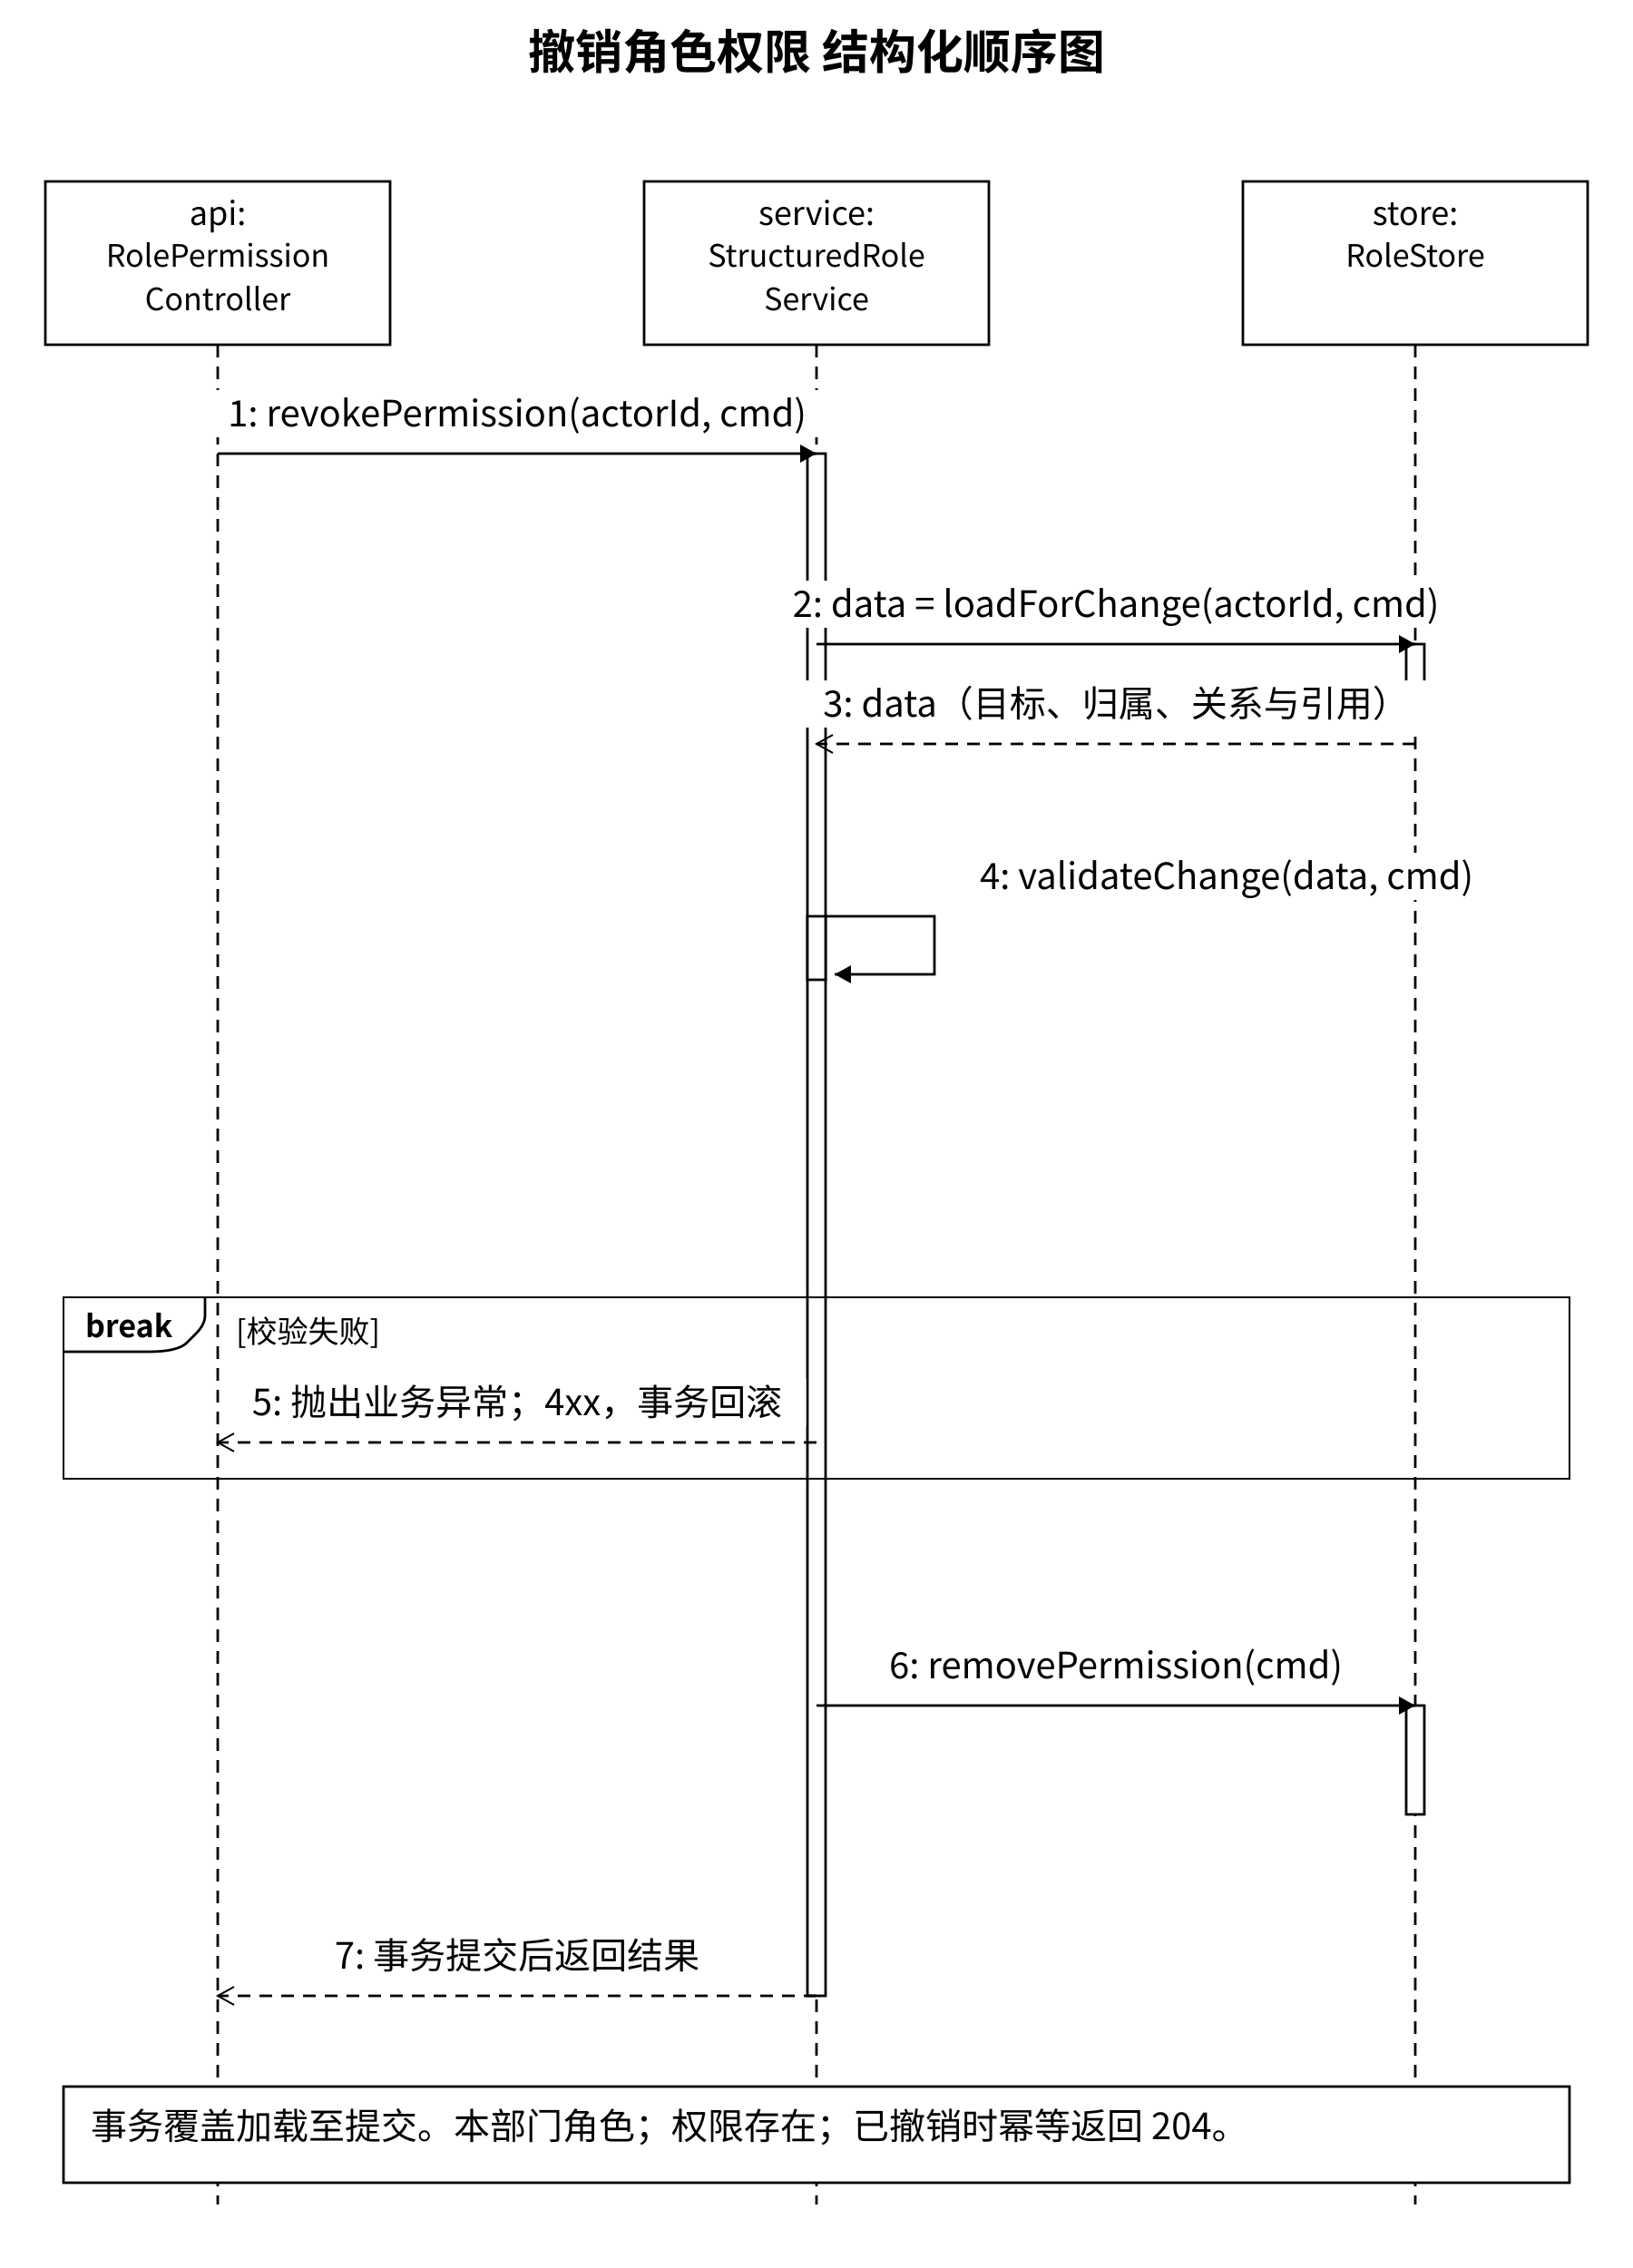
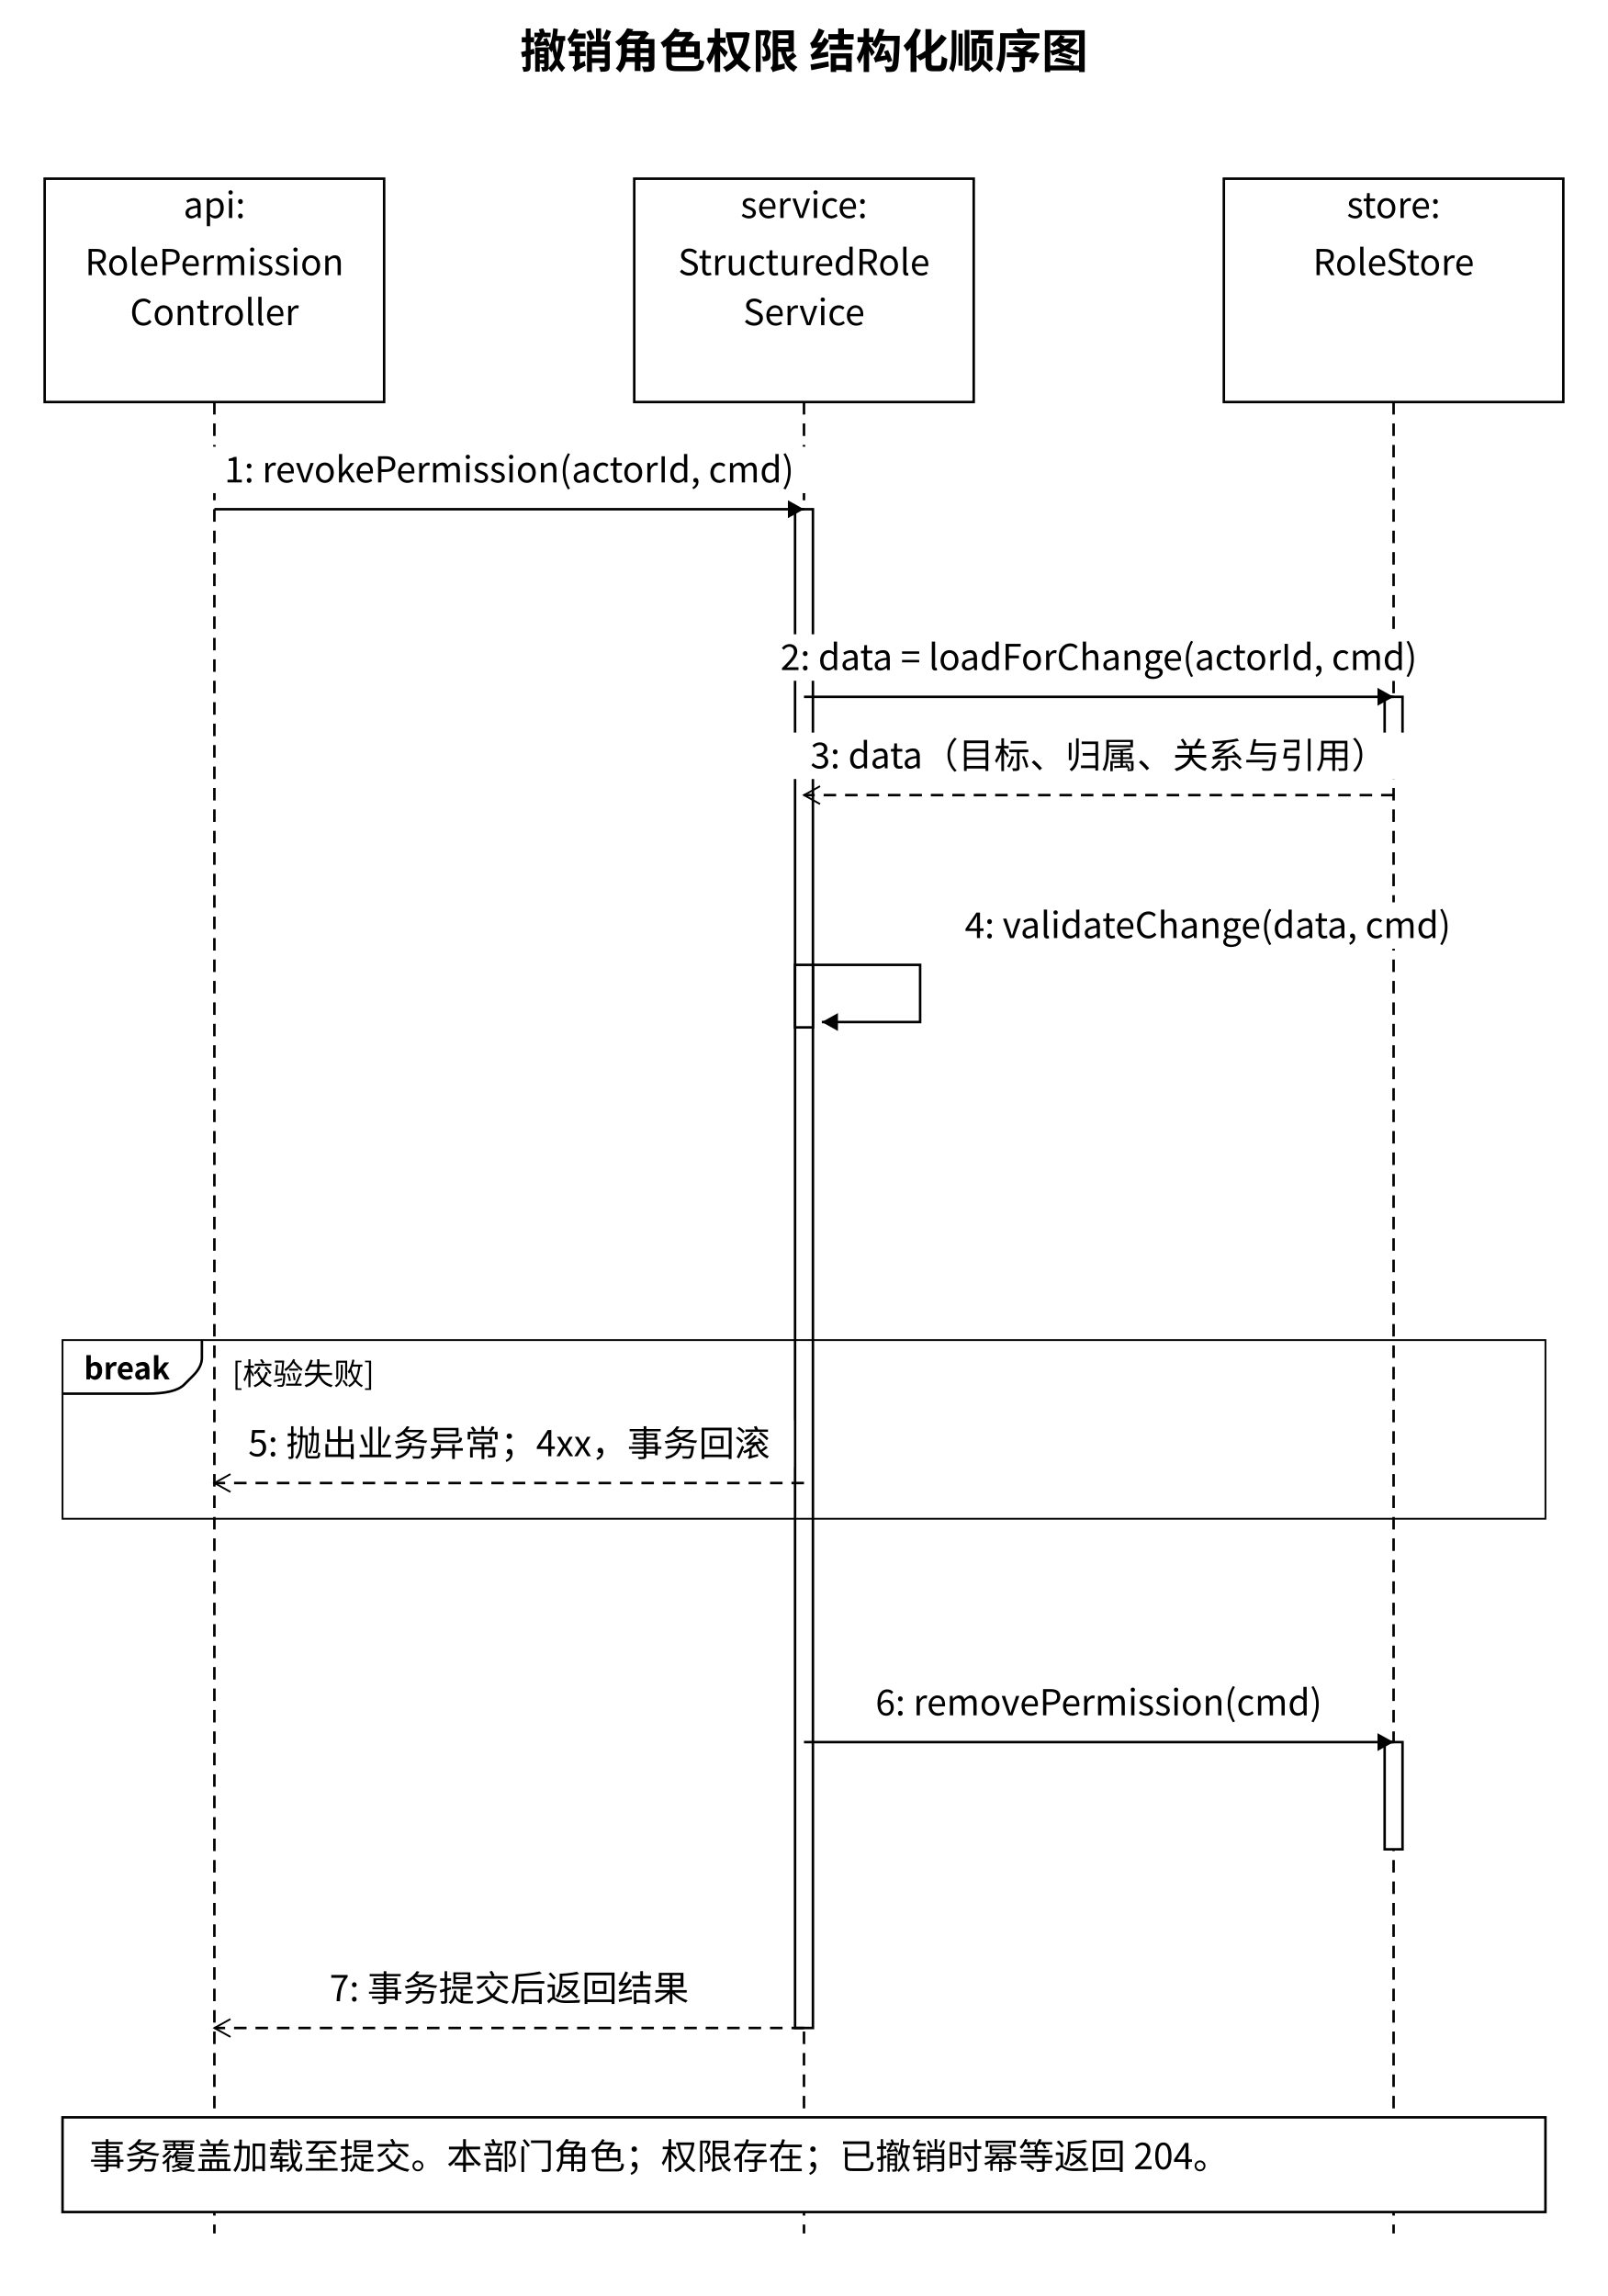
- <svg xmlns="http://www.w3.org/2000/svg" width="900" height="1250" viewBox="0 0 900 1250">
+ <svg xmlns="http://www.w3.org/2000/svg" width="900" height="1285" viewBox="0 0 900 1285">
  <style>text{font-family:'PingFang SC','Microsoft YaHei','Noto Sans CJK SC',system-ui,sans-serif;fill:black}</style>
  <defs>
    <marker id="open" markerWidth="12" markerHeight="12" refX="10" refY="6" orient="auto" markerUnits="userSpaceOnUse">
      <path d="M1,1 L10,6 L1,11" fill="none" stroke="black" />
    </marker>
    <marker id="filled" markerWidth="12" markerHeight="12" refX="10" refY="6" orient="auto" markerUnits="userSpaceOnUse">
      <path d="M1,1 L10,6 L1,11 Z" fill="black" />
    </marker>
    <marker id="triangle" markerWidth="16" markerHeight="16" refX="14" refY="8" orient="auto" markerUnits="userSpaceOnUse">
      <path d="M1,1 L14,8 L1,15 Z" fill="white" stroke="black" />
    </marker>
  </defs>
  <rect width="100%" height="100%" fill="white" />
  <text x="450.0" y="38" font-size="26" text-anchor="middle" font-weight="600">撤销角色权限 结构化顺序图</text>
-   <rect x="25" y="100" width="190" height="90" rx="0" fill="white" stroke="black" stroke-width="1.4" />
-   <text x="120" y="124" font-size="18" text-anchor="middle" font-weight="400">api:</text>
-   <text x="120" y="147" font-size="17" text-anchor="middle" font-weight="400">RolePermission</text>
-   <text x="120" y="171" font-size="17" text-anchor="middle" font-weight="400">Controller</text>
-   <path d="M 120,190 L 120,1215" fill="none" stroke="black" stroke-width="1.4" stroke-dasharray="7 5" />
-   <rect x="355" y="100" width="190" height="90" rx="0" fill="white" stroke="black" stroke-width="1.4" />
-   <text x="450" y="124" font-size="18" text-anchor="middle" font-weight="400">service:</text>
-   <text x="450" y="147" font-size="17" text-anchor="middle" font-weight="400">StructuredRole</text>
-   <text x="450" y="171" font-size="17" text-anchor="middle" font-weight="400">Service</text>
-   <path d="M 450,190 L 450,1215" fill="none" stroke="black" stroke-width="1.4" stroke-dasharray="7 5" />
-   <rect x="685" y="100" width="190" height="90" rx="0" fill="white" stroke="black" stroke-width="1.4" />
-   <text x="780" y="124" font-size="18" text-anchor="middle" font-weight="400">store:</text>
-   <text x="780" y="147" font-size="17" text-anchor="middle" font-weight="400">RoleStore</text>
-   <path d="M 780,190 L 780,1215" fill="none" stroke="black" stroke-width="1.4" stroke-dasharray="7 5" />
-   <rect x="445" y="250" width="10" height="850" rx="0" fill="white" stroke="black" stroke-width="1.4" />
-   <path d="M 120,250 L 450,250" fill="none" stroke="black" stroke-width="1.4" marker-end="url(#filled)" />
-   <rect x="91.9" y="215" width="386.2" height="26" fill="white" />
-   <text x="285.0" y="235" font-size="20" text-anchor="middle" font-weight="400">1: revokePermission(actorId, cmd)</text>
-   <rect x="775" y="355" width="10" height="45" rx="0" fill="white" stroke="black" stroke-width="1.4" />
-   <path d="M 450,355 L 780,355" fill="none" stroke="black" stroke-width="1.4" marker-end="url(#filled)" />
-   <rect x="399.1" y="320" width="431.8" height="26" fill="white" />
-   <text x="615.0" y="340" font-size="20" text-anchor="middle" font-weight="400">2: data = loadForChange(actorId, cmd)</text>
-   <path d="M 780,410 L 450,410" fill="none" stroke="black" stroke-width="1.4" stroke-dasharray="7 5" marker-end="url(#open)" />
-   <rect x="440.1" y="375" width="349.8" height="26" fill="white" />
-   <text x="615.0" y="395" font-size="20" text-anchor="middle" font-weight="400">3: data（目标、归属、关系与引用）</text>
-   <rect x="445" y="505" width="10" height="35" rx="0" fill="white" stroke="black" stroke-width="1.4" />
-   <path d="M 455,505 L 515,505 L 515,537 L 460,537" fill="none" stroke="black" stroke-width="1.4" marker-end="url(#filled)" />
-   <rect x="535" y="470" width="329.2" height="26" fill="white" />
-   <text x="540" y="490" font-size="20" text-anchor="start" font-weight="400">4: validateChange(data, cmd)</text>
-   <rect x="35" y="715" width="830" height="100" fill="none" stroke="black" />
-   <path d="M 35,745 L 82.0,745.0 Q 98,745 103.0,740.0 L 108.0,735.0 Q 113,730 113.0,725.0 L 113,715" fill="none" stroke="black" stroke-width="1.4" />
-   <text x="47" y="737" font-size="17" text-anchor="start" font-weight="600">break</text>
-   <rect x="125" y="723" width="97.38" height="23" fill="white" />
-   <text x="130" y="740" font-size="17" text-anchor="start" font-weight="400">[校验失败]</text>
-   <path d="M 450,795 L 120,795" fill="none" stroke="black" stroke-width="1.4" stroke-dasharray="7 5" marker-end="url(#open)" />
-   <rect x="125.8" y="760" width="318.4" height="26" fill="white" />
-   <text x="285.0" y="780" font-size="20" text-anchor="middle" font-weight="400">5: 抛出业务异常；4xx，事务回滚</text>
-   <rect x="775" y="940" width="10" height="60" rx="0" fill="white" stroke="black" stroke-width="1.4" />
-   <path d="M 450,940 L 780,940" fill="none" stroke="black" stroke-width="1.4" marker-end="url(#filled)" />
-   <rect x="473.2" y="905" width="283.6" height="26" fill="white" />
-   <text x="615.0" y="925" font-size="20" text-anchor="middle" font-weight="400">6: removePermission(cmd)</text>
-   <path d="M 450,1100 L 120,1100" fill="none" stroke="black" stroke-width="1.4" stroke-dasharray="7 5" marker-end="url(#open)" />
-   <rect x="172.9" y="1065" width="224.2" height="26" fill="white" />
-   <text x="285.0" y="1085" font-size="20" text-anchor="middle" font-weight="400">7: 事务提交后返回结果</text>
-   <rect x="35" y="1150" width="830" height="53" rx="0" fill="white" stroke="black" stroke-width="1.4" />
-   <text x="50" y="1179" font-size="20" text-anchor="start" font-weight="400">事务覆盖加载至提交。本部门角色；权限存在；已撤销时幂等返回 204。</text>
+   <rect x="25" y="100" width="190" height="125" rx="0" fill="white" stroke="black" stroke-width="1.4" />
+   <text x="120" y="122" font-size="20" text-anchor="middle" font-weight="400">api:</text>
+   <text x="120" y="154" font-size="20" text-anchor="middle" font-weight="400">RolePermission</text>
+   <text x="120" y="182" font-size="20" text-anchor="middle" font-weight="400">Controller</text>
+   <path d="M 120,225 L 120,1250" fill="none" stroke="black" stroke-width="1.4" stroke-dasharray="7 5" />
+   <rect x="355" y="100" width="190" height="125" rx="0" fill="white" stroke="black" stroke-width="1.4" />
+   <text x="450" y="122" font-size="20" text-anchor="middle" font-weight="400">service:</text>
+   <text x="450" y="154" font-size="20" text-anchor="middle" font-weight="400">StructuredRole</text>
+   <text x="450" y="182" font-size="20" text-anchor="middle" font-weight="400">Service</text>
+   <path d="M 450,225 L 450,1250" fill="none" stroke="black" stroke-width="1.4" stroke-dasharray="7 5" />
+   <rect x="685" y="100" width="190" height="125" rx="0" fill="white" stroke="black" stroke-width="1.4" />
+   <text x="780" y="122" font-size="20" text-anchor="middle" font-weight="400">store:</text>
+   <text x="780" y="154" font-size="20" text-anchor="middle" font-weight="400">RoleStore</text>
+   <path d="M 780,225 L 780,1250" fill="none" stroke="black" stroke-width="1.4" stroke-dasharray="7 5" />
+   <rect x="445" y="285" width="10" height="850" rx="0" fill="white" stroke="black" stroke-width="1.4" />
+   <path d="M 120,285 L 450,285" fill="none" stroke="black" stroke-width="1.4" marker-end="url(#filled)" />
+   <rect x="91.9" y="250" width="386.2" height="26" fill="white" />
+   <text x="285.0" y="270" font-size="20" text-anchor="middle" font-weight="400">1: revokePermission(actorId, cmd)</text>
+   <rect x="775" y="390" width="10" height="45" rx="0" fill="white" stroke="black" stroke-width="1.4" />
+   <path d="M 450,390 L 780,390" fill="none" stroke="black" stroke-width="1.4" marker-end="url(#filled)" />
+   <rect x="399.1" y="355" width="431.8" height="26" fill="white" />
+   <text x="615.0" y="375" font-size="20" text-anchor="middle" font-weight="400">2: data = loadForChange(actorId, cmd)</text>
+   <path d="M 780,445 L 450,445" fill="none" stroke="black" stroke-width="1.4" stroke-dasharray="7 5" marker-end="url(#open)" />
+   <rect x="440.1" y="410" width="349.8" height="26" fill="white" />
+   <text x="615.0" y="430" font-size="20" text-anchor="middle" font-weight="400">3: data（目标、归属、关系与引用）</text>
+   <rect x="445" y="540" width="10" height="35" rx="0" fill="white" stroke="black" stroke-width="1.4" />
+   <path d="M 455,540 L 515,540 L 515,572 L 460,572" fill="none" stroke="black" stroke-width="1.4" marker-end="url(#filled)" />
+   <rect x="535" y="505" width="329.2" height="26" fill="white" />
+   <text x="540" y="525" font-size="20" text-anchor="start" font-weight="400">4: validateChange(data, cmd)</text>
+   <rect x="35" y="750" width="830" height="100" fill="none" stroke="black" />
+   <path d="M 35,780 L 82.0,780.0 Q 98,780 103.0,775.0 L 108.0,770.0 Q 113,765 113.0,760.0 L 113,750" fill="none" stroke="black" stroke-width="1.4" />
+   <text x="47" y="772" font-size="17" text-anchor="start" font-weight="600">break</text>
+   <rect x="125" y="758" width="97.38" height="23" fill="white" />
+   <text x="130" y="775" font-size="17" text-anchor="start" font-weight="400">[校验失败]</text>
+   <path d="M 450,830 L 120,830" fill="none" stroke="black" stroke-width="1.4" stroke-dasharray="7 5" marker-end="url(#open)" />
+   <rect x="125.8" y="795" width="318.4" height="26" fill="white" />
+   <text x="285.0" y="815" font-size="20" text-anchor="middle" font-weight="400">5: 抛出业务异常；4xx，事务回滚</text>
+   <rect x="775" y="975" width="10" height="60" rx="0" fill="white" stroke="black" stroke-width="1.4" />
+   <path d="M 450,975 L 780,975" fill="none" stroke="black" stroke-width="1.4" marker-end="url(#filled)" />
+   <rect x="473.2" y="940" width="283.6" height="26" fill="white" />
+   <text x="615.0" y="960" font-size="20" text-anchor="middle" font-weight="400">6: removePermission(cmd)</text>
+   <path d="M 450,1135 L 120,1135" fill="none" stroke="black" stroke-width="1.4" stroke-dasharray="7 5" marker-end="url(#open)" />
+   <rect x="172.9" y="1100" width="224.2" height="26" fill="white" />
+   <text x="285.0" y="1120" font-size="20" text-anchor="middle" font-weight="400">7: 事务提交后返回结果</text>
+   <rect x="35" y="1185" width="830" height="53" rx="0" fill="white" stroke="black" stroke-width="1.4" />
+   <text x="50" y="1214" font-size="20" text-anchor="start" font-weight="400">事务覆盖加载至提交。本部门角色；权限存在；已撤销时幂等返回 204。</text>
</svg>
